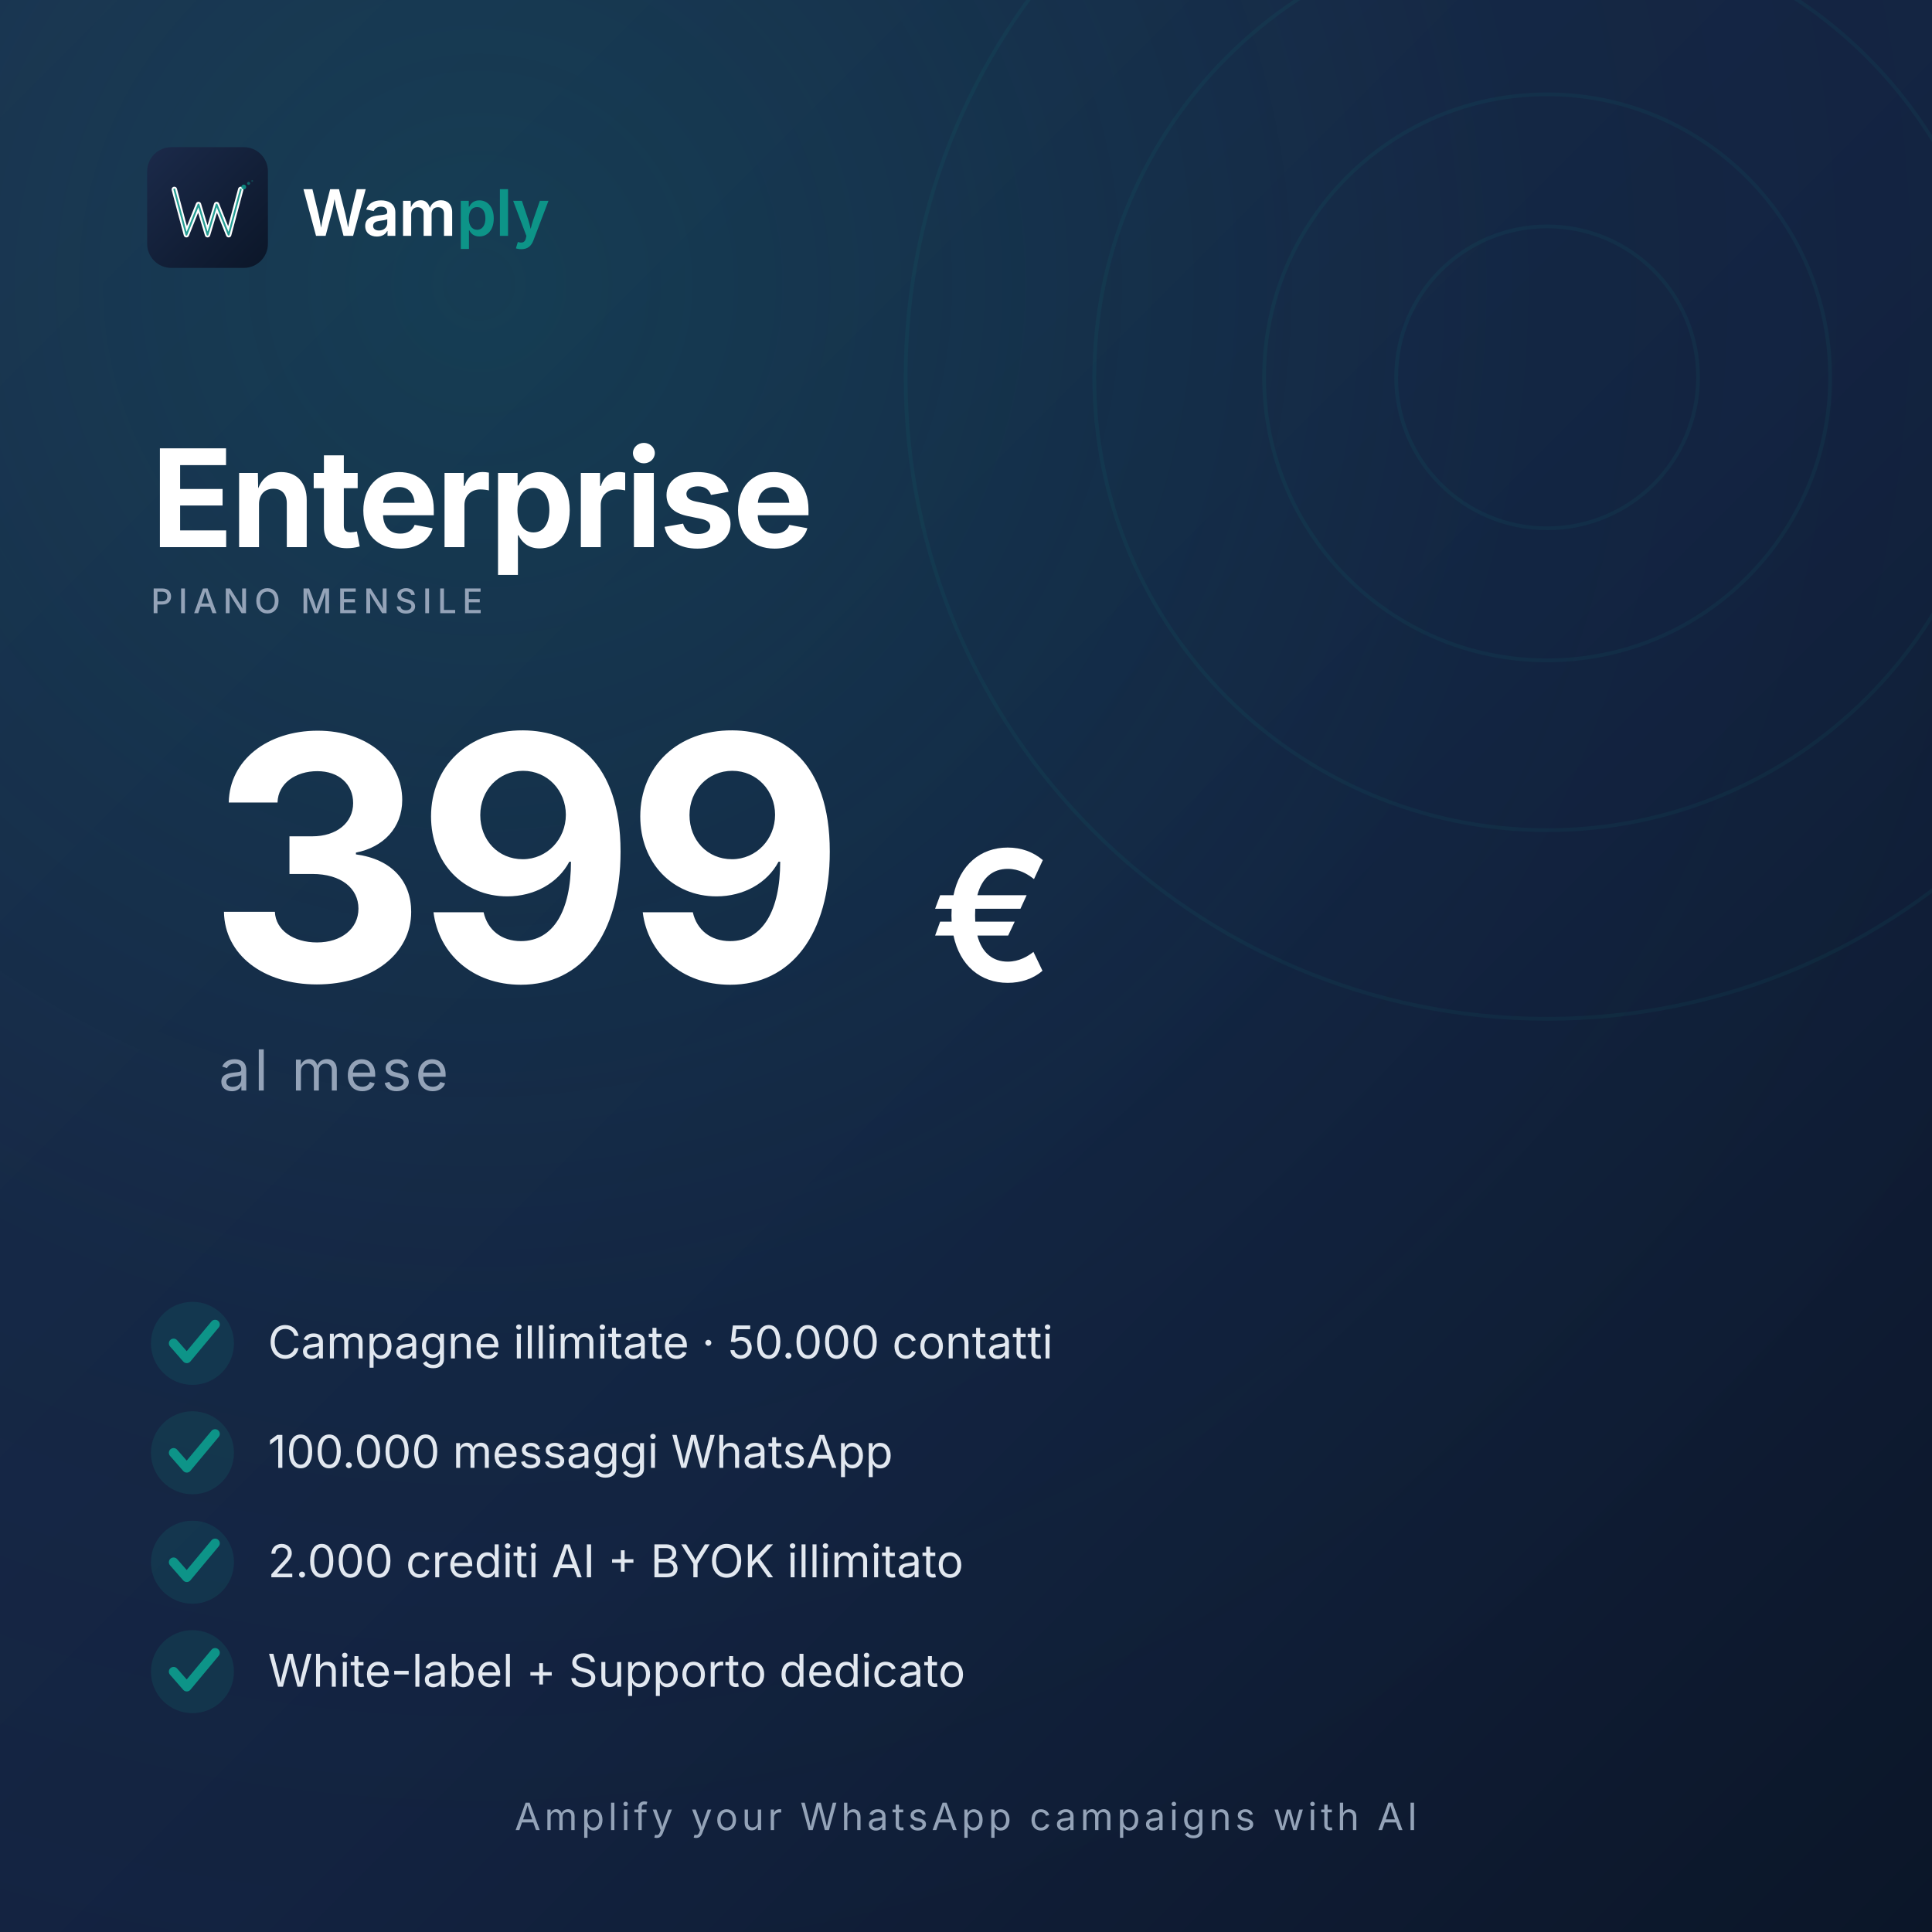
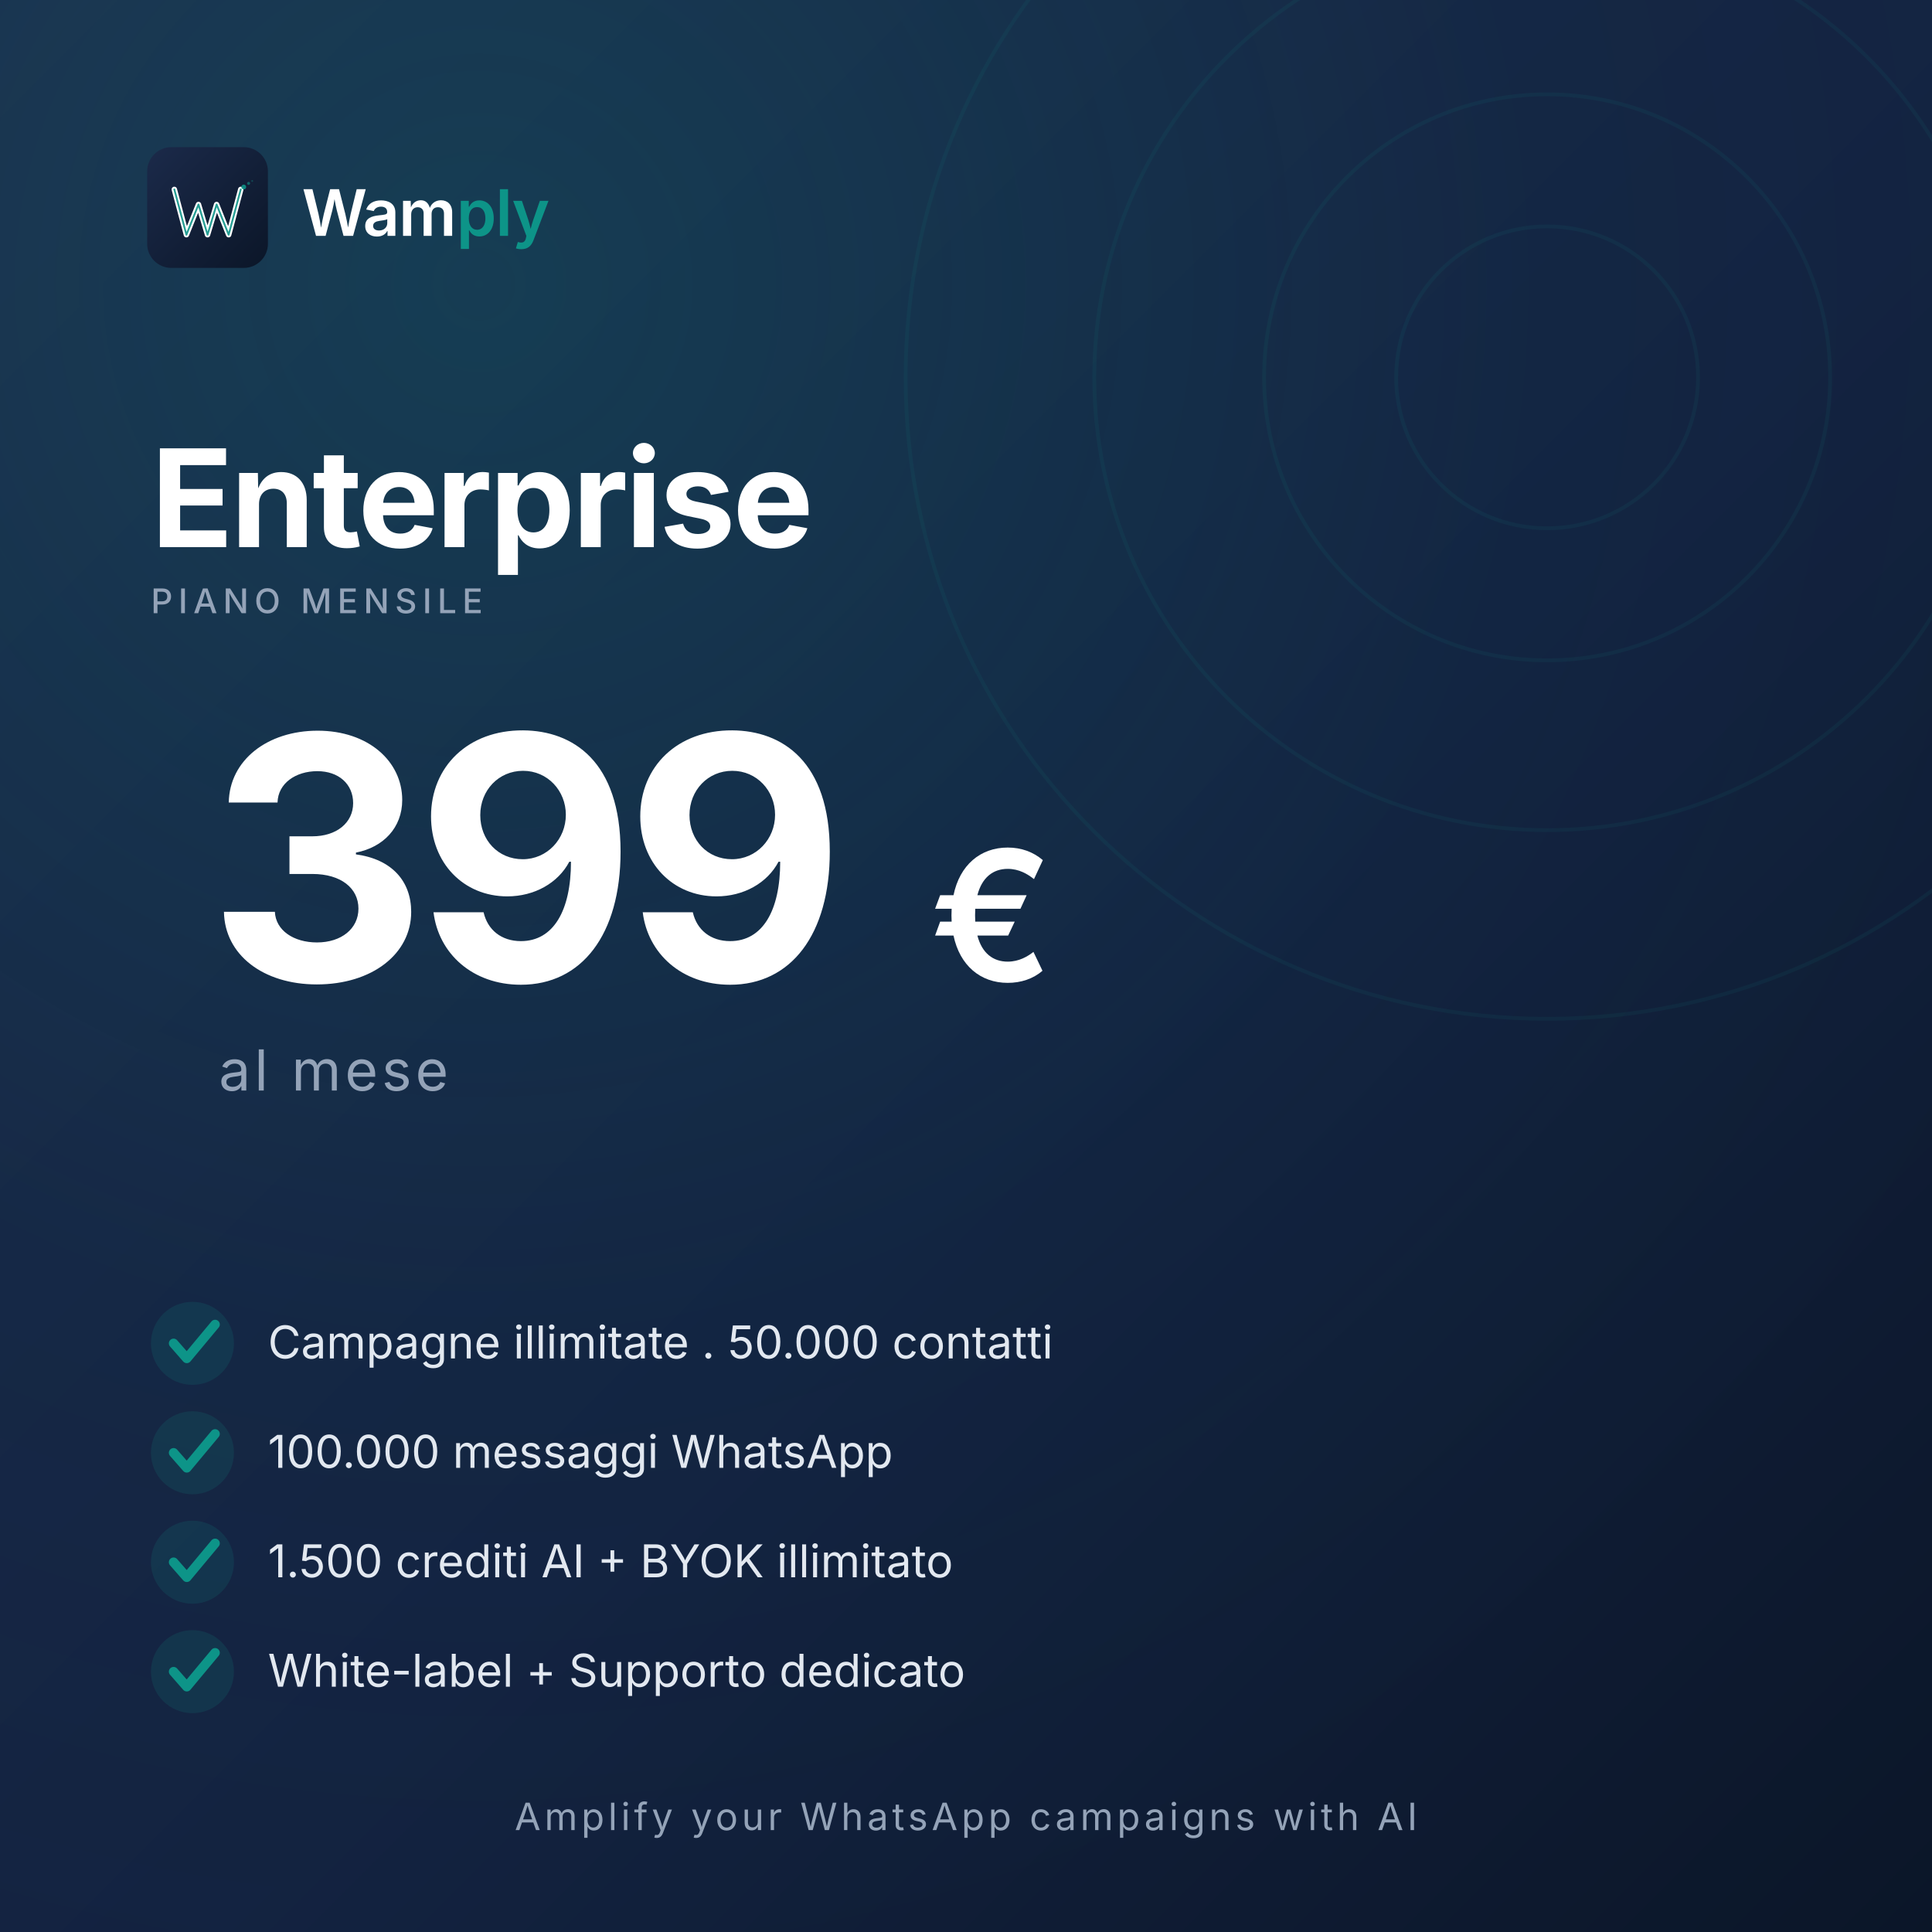
<svg xmlns="http://www.w3.org/2000/svg" viewBox="0 0 1024 1024" width="1024" height="1024">
  <defs>
    <linearGradient id="bg" x1="0" y1="0" x2="1" y2="1">
      <stop offset="0%" stop-color="#1B2A4A" />
      <stop offset="55%" stop-color="#132240" />
      <stop offset="100%" stop-color="#0B1628" />
    </linearGradient>
    <linearGradient id="logoBg" x1="0" y1="0" x2="1" y2="1">
      <stop offset="0%" stop-color="#1B2A4A" />
      <stop offset="100%" stop-color="#0B1628" />
    </linearGradient>
    <radialGradient id="glow" cx="0.25" cy="0.15" r="0.9">
      <stop offset="0%" stop-color="#0D9488" stop-opacity="0.20" />
      <stop offset="60%" stop-color="#0D9488" stop-opacity="0.03" />
      <stop offset="100%" stop-color="#0D9488" stop-opacity="0" />
    </radialGradient>
  </defs>
  <rect width="1024" height="1024" fill="url(#bg)" />
  <rect width="1024" height="1024" fill="url(#glow)" />
  <g opacity="0.08" transform="translate(820,200)">
    <circle r="340" fill="none" stroke="#0D9488" stroke-width="2" />
    <circle r="240" fill="none" stroke="#0D9488" stroke-width="2" />
    <circle r="150" fill="none" stroke="#0D9488" stroke-width="2" />
    <circle r="80" fill="none" stroke="#0D9488" stroke-width="2" />
  </g>
  <g transform="translate(78,78) scale(0.16)">
    <rect width="400" height="400" rx="80" fill="url(#logoBg)" />
    <path d="M90 140 L130 290 L170 190 L200 290 L230 190 L270 290 L310 140" fill="none" stroke="#fff" stroke-width="18" stroke-linecap="round" stroke-linejoin="round" />
    <path d="M90 140 L130 290 L170 190 L200 290 L230 190 L270 290 L310 140" fill="none" stroke="#0D9488" stroke-width="6" stroke-linecap="round" stroke-linejoin="round" opacity="0.9" />
    <circle cx="320" cy="132" r="8" fill="#0D9488" opacity="0.9" />
    <circle cx="336" cy="120" r="5" fill="#0D9488" opacity="0.6" />
    <circle cx="348" cy="112" r="3" fill="#0D9488" opacity="0.35" />
  </g>
  <text x="160" y="125" font-family="Inter, system-ui, sans-serif" font-size="34" font-weight="600" fill="#FFFFFF" letter-spacing="-0.5">
    Wam<tspan fill="#0D9488">ply</tspan>
  </text>
  <text x="80" y="290" font-family="Inter, system-ui, sans-serif" font-size="72" font-weight="700" fill="#FFFFFF" letter-spacing="-1.5">
    Enterprise
  </text>
  <text x="80" y="325" font-family="Inter, system-ui, sans-serif" font-size="18" font-weight="500" fill="#94A3B8" letter-spacing="3">
    PIANO MENSILE
  </text>
  <g transform="translate(110,520)">
    <text x="0" y="0" font-family="Inter, system-ui, sans-serif" font-size="180" font-weight="700" fill="#FFFFFF" letter-spacing="-6">
      399
    </text>
    <text x="383" y="0" font-family="Inter, system-ui, sans-serif" font-size="96" font-weight="600" fill="#FFFFFF">
      €
    </text>
    <text x="6" y="58" font-family="Inter, system-ui, sans-serif" font-size="30" font-weight="400" fill="#94A3B8" letter-spacing="2">
      al mese
    </text>
  </g>
  <circle cx="102" cy="712" r="22" fill="#0D9488" opacity="0.15" />
  <polyline points="92,712 99,720 114,702" fill="none" stroke="#0D9488" stroke-width="5" stroke-linecap="round" stroke-linejoin="round" />
  <text x="142" y="720" font-family="Inter, system-ui, sans-serif" font-size="24" font-weight="400" fill="#E2E8F0">
-       Campagne illimitate · 50.000 contatti
+       Campagne illimitate . 50.000 contatti
    </text>
  <circle cx="102" cy="770" r="22" fill="#0D9488" opacity="0.15" />
  <polyline points="92,770 99,778 114,760" fill="none" stroke="#0D9488" stroke-width="5" stroke-linecap="round" stroke-linejoin="round" />
  <text x="142" y="778" font-family="Inter, system-ui, sans-serif" font-size="24" font-weight="400" fill="#E2E8F0">
      100.000 messaggi WhatsApp
    </text>
  <circle cx="102" cy="828" r="22" fill="#0D9488" opacity="0.15" />
  <polyline points="92,828 99,836 114,818" fill="none" stroke="#0D9488" stroke-width="5" stroke-linecap="round" stroke-linejoin="round" />
  <text x="142" y="836" font-family="Inter, system-ui, sans-serif" font-size="24" font-weight="400" fill="#E2E8F0">
-       2.000 crediti AI + BYOK illimitato
+       1.500 crediti AI + BYOK illimitato
    </text>
  <circle cx="102" cy="886" r="22" fill="#0D9488" opacity="0.15" />
  <polyline points="92,886 99,894 114,876" fill="none" stroke="#0D9488" stroke-width="5" stroke-linecap="round" stroke-linejoin="round" />
  <text x="142" y="894" font-family="Inter, system-ui, sans-serif" font-size="24" font-weight="400" fill="#E2E8F0">
      White-label + Supporto dedicato
    </text>
  <text x="512" y="970" font-family="Inter, system-ui, sans-serif" font-size="20" font-weight="400" fill="#94A3B8" text-anchor="middle" letter-spacing="2">
    Amplify your WhatsApp campaigns with AI
  </text>
</svg>
